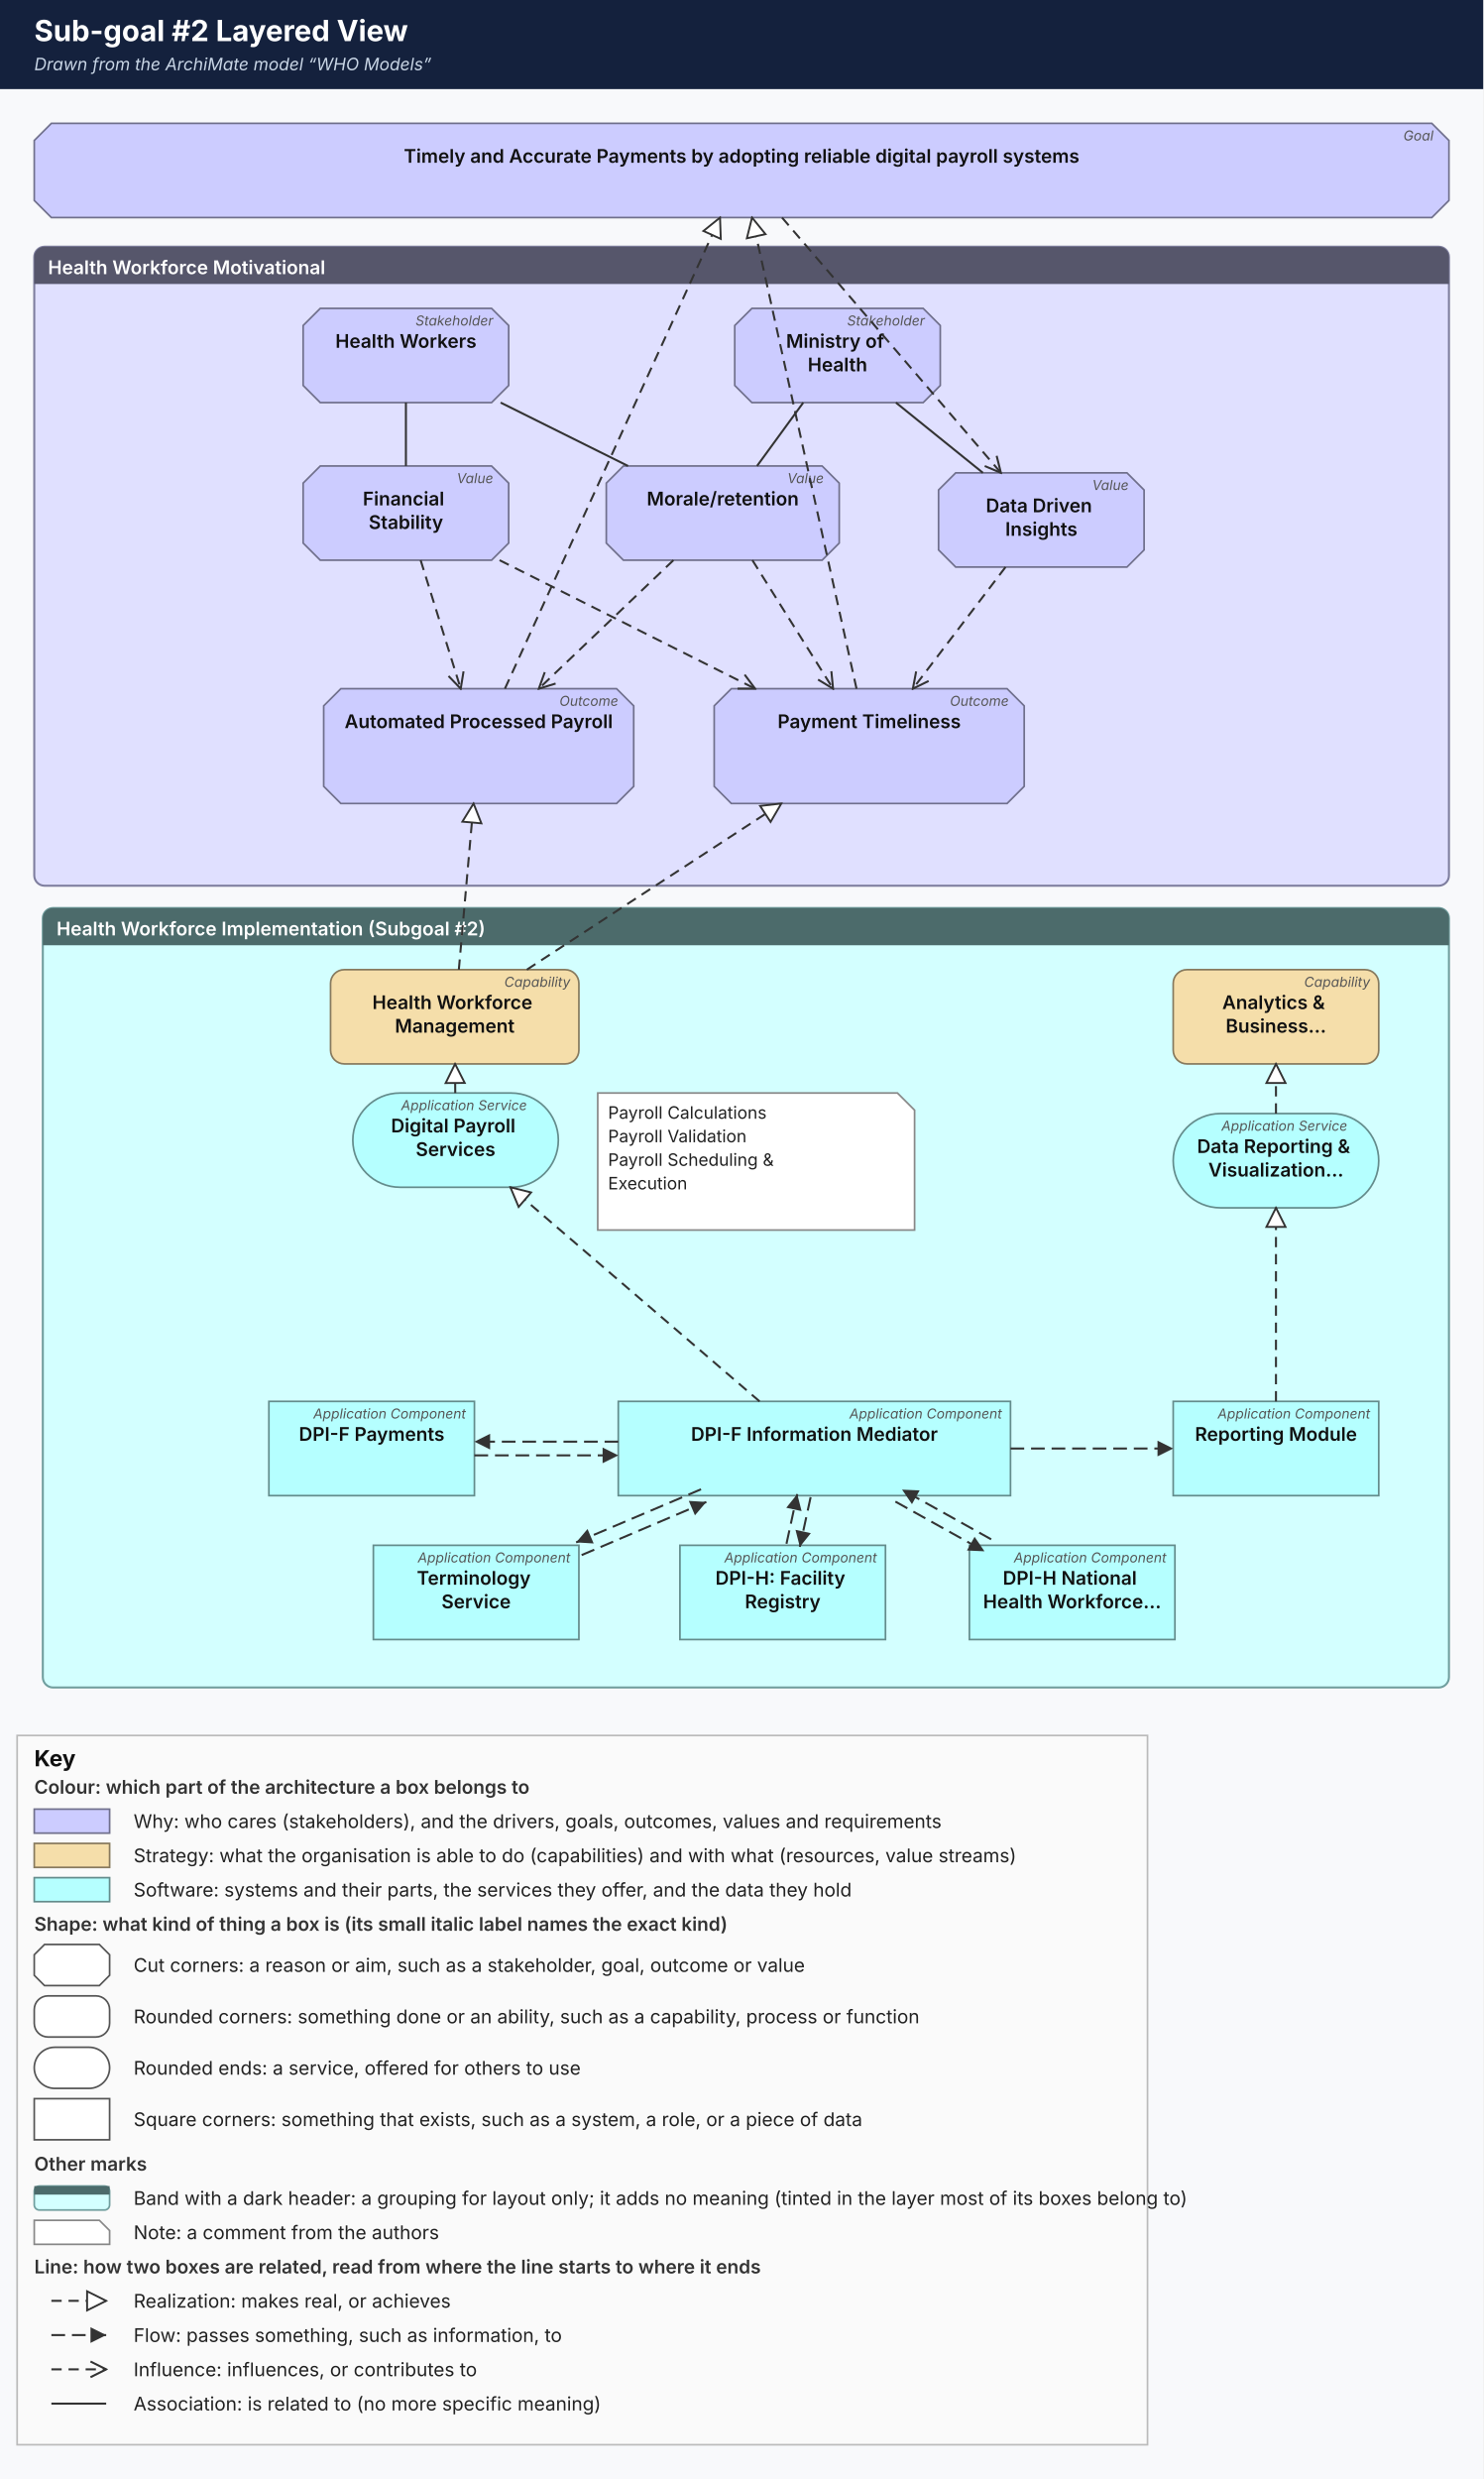
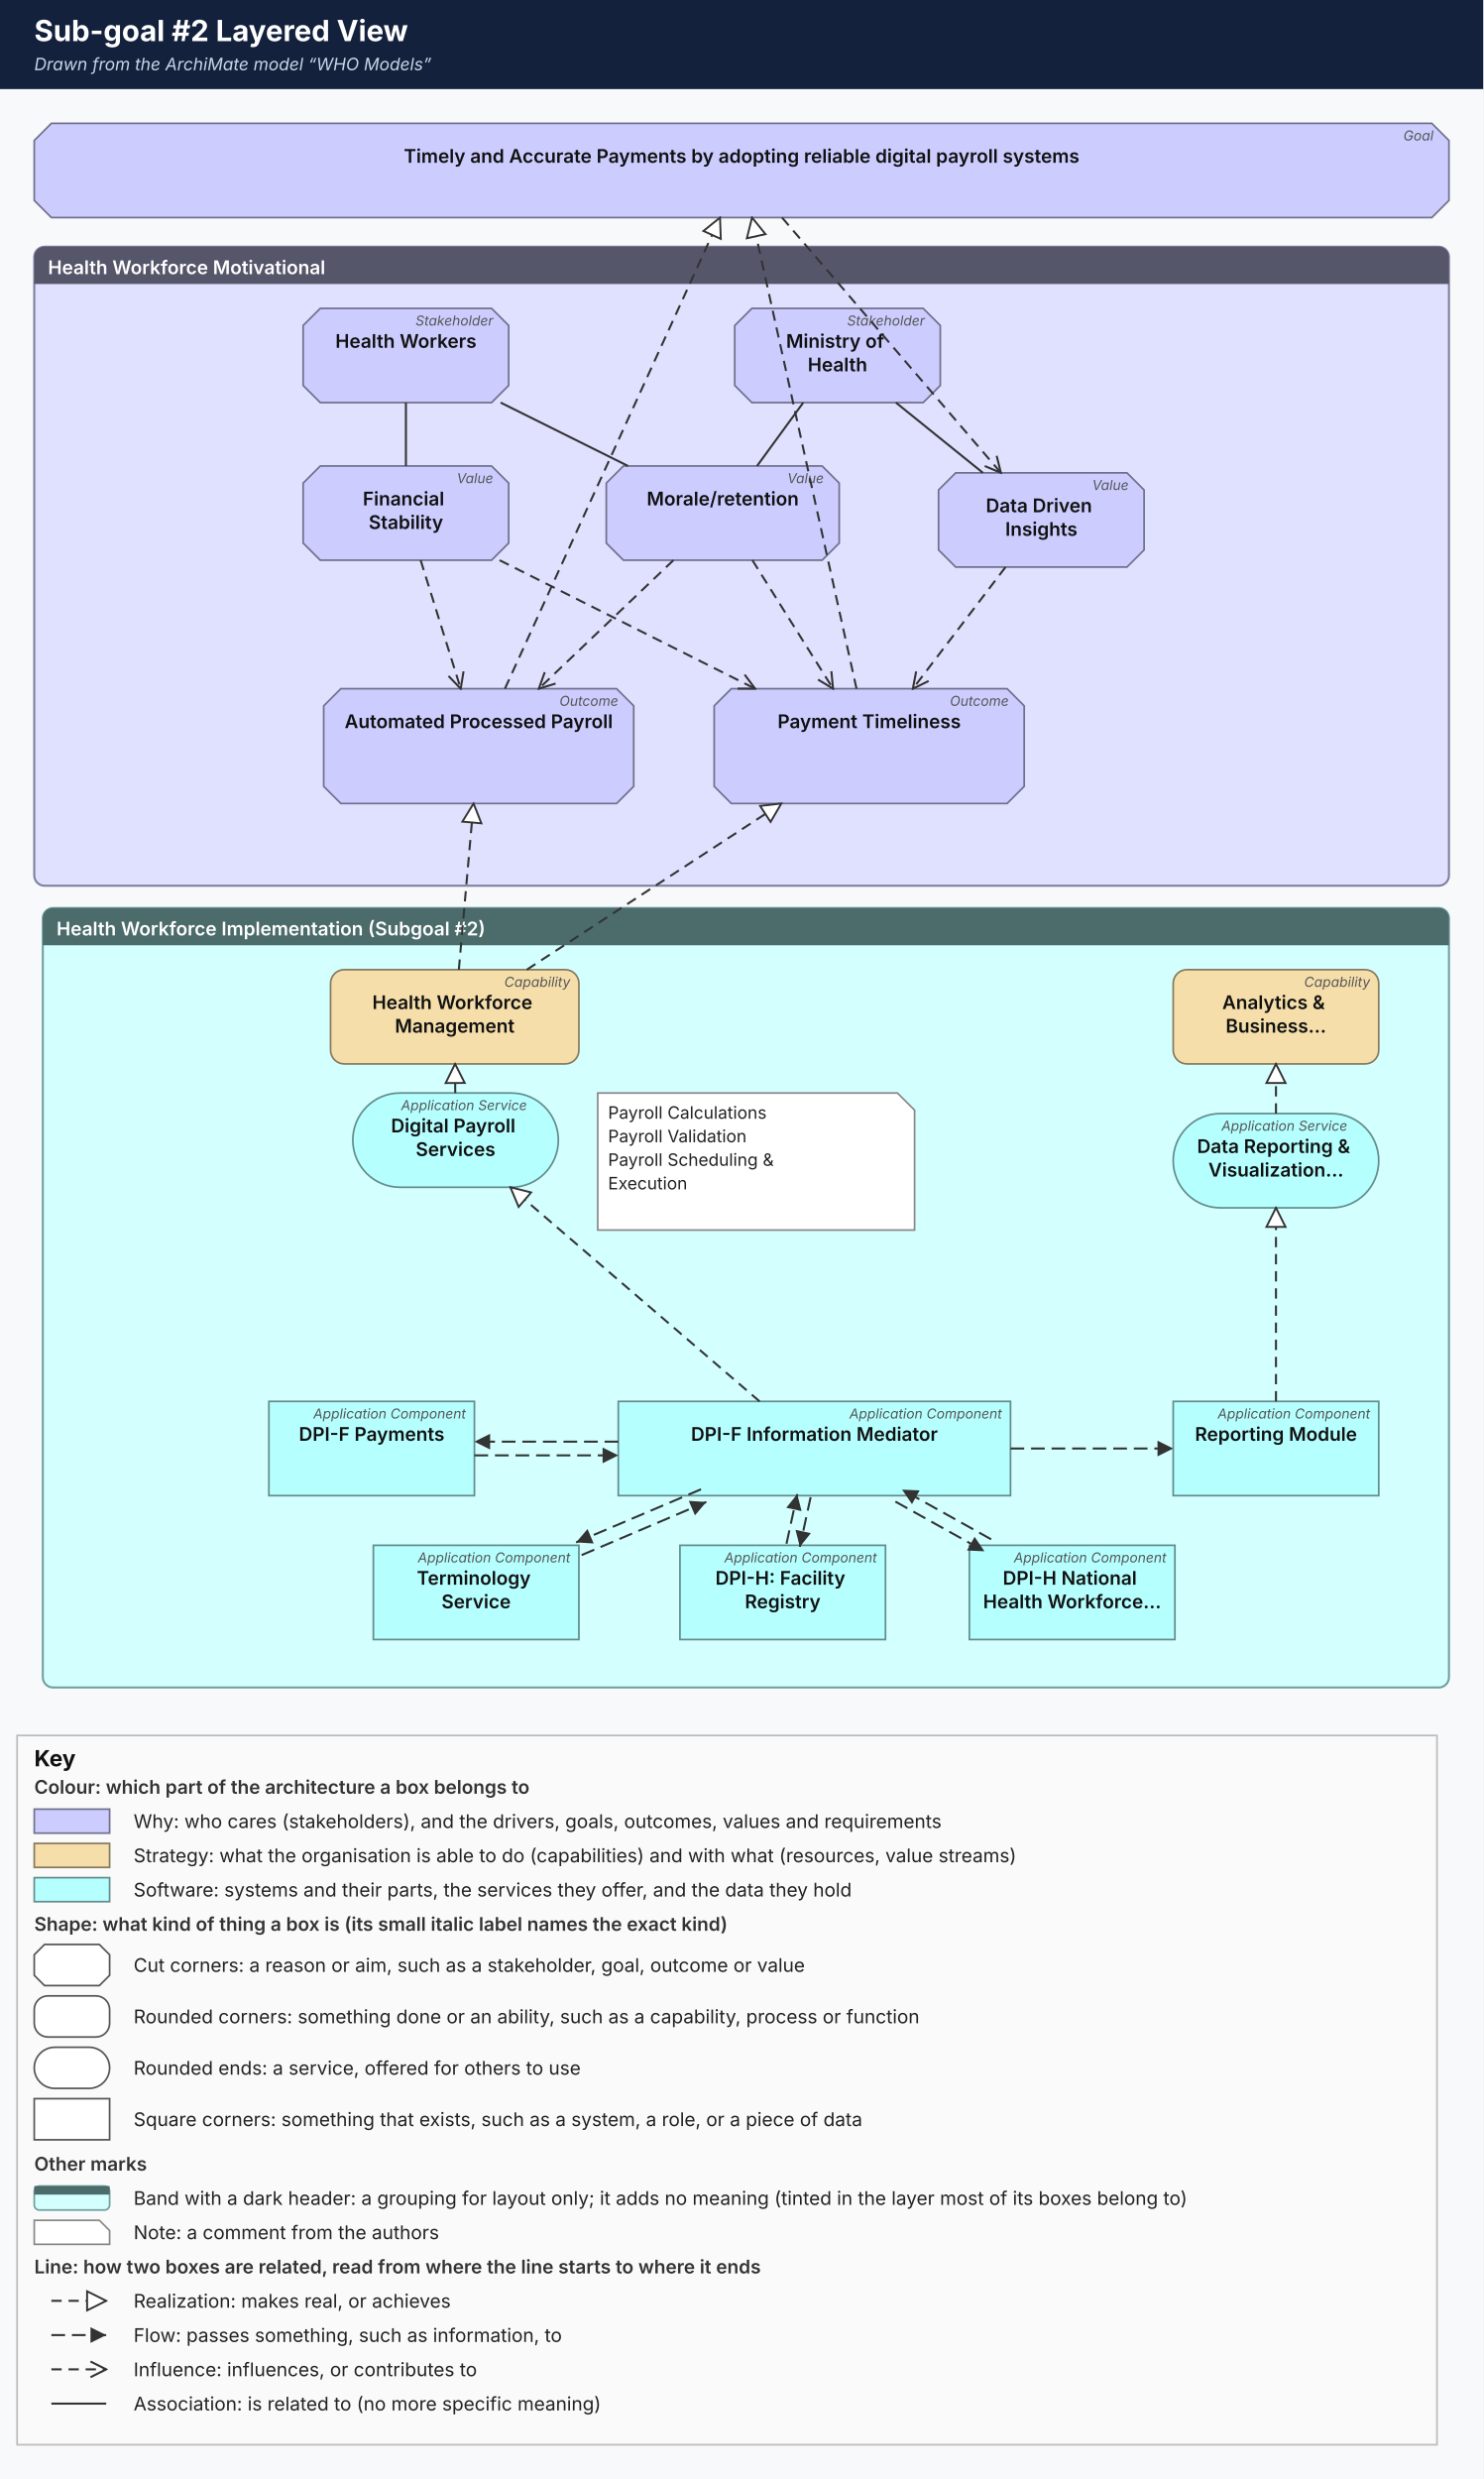
<svg xmlns="http://www.w3.org/2000/svg" viewBox="115 -48 866 1447" width="866" height="1447" role="img" aria-labelledby="av-title">
  <style>
.av-name{font:600 11px Inter, "Segoe UI", system-ui, -apple-system, Helvetica, Arial, sans-serif;fill:#111}
.av-type{font:italic 8px Inter, "Segoe UI", system-ui, -apple-system, Helvetica, Arial, sans-serif;fill:#555}
.av-group{font:600 11px Inter, "Segoe UI", system-ui, -apple-system, Helvetica, Arial, sans-serif;fill:#333}
.av-note{font:10px Inter, "Segoe UI", system-ui, -apple-system, Helvetica, Arial, sans-serif;fill:#222}
.av-key{font:11px Inter, "Segoe UI", system-ui, -apple-system, Helvetica, Arial, sans-serif;fill:#222}
.av-keyh{font:600 11px Inter, "Segoe UI", system-ui, -apple-system, Helvetica, Arial, sans-serif;fill:#333}
.av-keyt{font:700 13px Inter, "Segoe UI", system-ui, -apple-system, Helvetica, Arial, sans-serif;fill:#111}
.av-rel{font:9px Inter, "Segoe UI", system-ui, -apple-system, Helvetica, Arial, sans-serif;fill:#333;paint-order:stroke;stroke:#fff;stroke-width:3px}
a:hover rect,a:hover polygon,a:focus rect,a:focus polygon{stroke:#06c;stroke-width:2.5}
</style>
  <defs>
    <marker id="arrow-open" viewBox="0 0 12 12" refX="11" refY="6" markerWidth="11" markerHeight="11" orient="auto-start-reverse" markerUnits="userSpaceOnUse">
      <path d="M1 1 L11 6 L1 11" fill="none" stroke="#333" stroke-width="1.3" />
    </marker>
    <marker id="arrow-filled" viewBox="0 0 12 12" refX="11" refY="6" markerWidth="11" markerHeight="11" orient="auto-start-reverse" markerUnits="userSpaceOnUse">
      <path d="M1 1 L11 6 L1 11 Z" fill="#333" />
    </marker>
    <marker id="arrow-small" viewBox="0 0 10 10" refX="9" refY="5" markerWidth="8" markerHeight="8" orient="auto-start-reverse" markerUnits="userSpaceOnUse">
      <path d="M1 1 L9 5 L1 9" fill="none" stroke="#333" stroke-width="1.2" />
    </marker>
    <marker id="triangle-hollow" viewBox="0 0 14 14" refX="13" refY="7" markerWidth="13" markerHeight="13" orient="auto-start-reverse" markerUnits="userSpaceOnUse">
      <path d="M1 1 L13 7 L1 13 Z" fill="#fff" stroke="#333" stroke-width="1.2" />
    </marker>
    <marker id="diamond-filled" viewBox="0 0 16 10" refX="1" refY="5" markerWidth="16" markerHeight="10" orient="auto-start-reverse" markerUnits="userSpaceOnUse">
      <path d="M1 5 L8 1 L15 5 L8 9 Z" fill="#333" />
    </marker>
    <marker id="diamond-hollow" viewBox="0 0 16 10" refX="1" refY="5" markerWidth="16" markerHeight="10" orient="auto-start-reverse" markerUnits="userSpaceOnUse">
      <path d="M1 5 L8 1 L15 5 L8 9 Z" fill="#fff" stroke="#333" stroke-width="1.2" />
    </marker>
    <marker id="dot" viewBox="0 0 8 8" refX="4" refY="4" markerWidth="7" markerHeight="7" orient="auto" markerUnits="userSpaceOnUse">
      <circle cx="4" cy="4" r="3.2" fill="#333" />
    </marker>
    <pattern id="missing" width="8" height="8" patternUnits="userSpaceOnUse" patternTransform="rotate(45)">
      <rect width="8" height="8" fill="#fff" />
      <line x1="0" y1="0" x2="0" y2="8" stroke="#d33" stroke-width="2" />
    </pattern>
  </defs>
  <rect x="115" y="-48" width="866" height="1447" fill="#f8f9fb" />
  <rect x="115" y="-48" width="866" height="52" fill="#14213d" />
  <text x="135" y="-24" style="font:700 17px Inter, &quot;Segoe UI&quot;, system-ui, -apple-system, Helvetica, Arial, sans-serif;fill:#fff">Sub-goal #2 Layered View</text>
  <text x="135" y="-7" style="font:italic 10px Inter, &quot;Segoe UI&quot;, system-ui, -apple-system, Helvetica, Arial, sans-serif;fill:#c9d6e6">Drawn from the ArchiMate model “WHO Models”</text>
  <g class="av-g">
    <rect x="135" y="96" width="826" height="373" rx="6" fill="#e0e0ff" stroke="#7e7e9e" stroke-width="1.2" />
    <path d="M135 102 a6 6 0 0 1 6 -6 h814 a6 6 0 0 1 6 6 v15.75 h-826 z" fill="#56566b" />
    <text class="av-group" x="143" y="112" style="fill:#fff">Health Workforce Motivational</text>
  </g>
  <a href="../../../en/dpi-h-ra/archimate/0.2.0-draft.3/elements/health-workers-72c2/" target="_top">
    <polygon points="302,132 402,132 412,142 412,177 402,187 302,187 292,177 292,142" fill="#ccccff" stroke="#70708c" stroke-width="1" />
    <text class="av-type" x="403" y="142" text-anchor="end">Stakeholder</text>
    <text class="av-name" x="352" y="155" text-anchor="middle">
      <tspan x="352" dy="0">Health Workers</tspan>
    </text>
  </a>
  <a href="../../../en/dpi-h-ra/archimate/0.2.0-draft.3/elements/ministry-of-health-8779/" target="_top">
    <polygon points="554,132 654,132 664,142 664,177 654,187 554,187 544,177 544,142" fill="#ccccff" stroke="#70708c" stroke-width="1" />
    <text class="av-type" x="655" y="142" text-anchor="end">Stakeholder</text>
    <text class="av-name" x="604" y="155" text-anchor="middle">
      <tspan x="604" dy="0">Ministry of</tspan>
      <tspan x="604" dy="13.75">Health</tspan>
    </text>
  </a>
  <a href="../../../en/dpi-h-ra/archimate/0.2.0-draft.3/elements/data-driven-insights/" target="_top">
    <polygon points="673,228 773,228 783,238 783,273 773,283 673,283 663,273 663,238" fill="#ccccff" stroke="#70708c" stroke-width="1" />
    <text class="av-type" x="774" y="238" text-anchor="end">Value</text>
    <text class="av-name" x="723" y="251" text-anchor="middle">
      <tspan x="723" dy="0">Data Driven</tspan>
      <tspan x="723" dy="13.75">Insights</tspan>
    </text>
  </a>
  <a href="../../../en/dpi-h-ra/archimate/0.2.0-draft.3/elements/financial-stability/" target="_top">
    <polygon points="302,224 402,224 412,234 412,269 402,279 302,279 292,269 292,234" fill="#ccccff" stroke="#70708c" stroke-width="1" />
    <text class="av-type" x="403" y="234" text-anchor="end">Value</text>
    <text class="av-name" x="352" y="247" text-anchor="middle">
      <tspan x="352" dy="0">Financial</tspan>
      <tspan x="352" dy="13.75">Stability</tspan>
    </text>
  </a>
  <a href="../../../en/dpi-h-ra/archimate/0.2.0-draft.3/elements/morale-retention/" target="_top">
    <polygon points="479,224 595,224 605,234 605,269 595,279 479,279 469,269 469,234" fill="#ccccff" stroke="#70708c" stroke-width="1" />
    <text class="av-type" x="596" y="234" text-anchor="end">Value</text>
    <text class="av-name" x="537" y="247" text-anchor="middle">
      <tspan x="537" dy="0">Morale/retention</tspan>
    </text>
  </a>
  <a href="../../../en/dpi-h-ra/archimate/0.2.0-draft.3/elements/automated-processed-payroll/" target="_top">
    <polygon points="314,354 475,354 485,364 485,411 475,421 314,421 304,411 304,364" fill="#ccccff" stroke="#70708c" stroke-width="1" />
    <text class="av-type" x="476" y="364" text-anchor="end">Outcome</text>
    <text class="av-name" x="394.5" y="377" text-anchor="middle">
      <tspan x="394.5" dy="0">Automated Processed Payroll</tspan>
    </text>
  </a>
  <a href="../../../en/dpi-h-ra/archimate/0.2.0-draft.3/elements/payment-timeliness/" target="_top">
    <polygon points="542,354 703,354 713,364 713,411 703,421 542,421 532,411 532,364" fill="#ccccff" stroke="#70708c" stroke-width="1" />
    <text class="av-type" x="704" y="364" text-anchor="end">Outcome</text>
    <text class="av-name" x="622.5" y="377" text-anchor="middle">
      <tspan x="622.5" dy="0">Payment Timeliness</tspan>
    </text>
  </a>
  <g class="av-g">
    <rect x="140" y="482" width="821" height="455" rx="6" fill="#d3ffff" stroke="#709e9e" stroke-width="1.2" />
    <path d="M140 488 a6 6 0 0 1 6 -6 h809 a6 6 0 0 1 6 6 v15.75 h-821 z" fill="#4c6b6b" />
    <text class="av-group" x="148" y="498" style="fill:#fff">Health Workforce Implementation (Subgoal #2)</text>
  </g>
  <a href="../../../en/dpi-h-ra/archimate/0.2.0-draft.3/elements/health-workforce-management/" target="_top">
    <rect x="308" y="518" width="145" height="55" rx="8" fill="#f5deaa" stroke="#877a5e" stroke-width="1" />
    <text class="av-type" x="448" y="528" text-anchor="end">Capability</text>
    <text class="av-name" x="380.5" y="541" text-anchor="middle">
      <tspan x="380.5" dy="0">Health Workforce</tspan>
      <tspan x="380.5" dy="13.75">Management</tspan>
    </text>
  </a>
  <a href="../../../en/dpi-h-ra/archimate/0.2.0-draft.3/elements/digital-payroll-services/" target="_top">
    <rect x="321" y="590" width="120" height="55" rx="27.5" fill="#b5ffff" stroke="#648c8c" stroke-width="1" />
    <text class="av-type" x="422.667" y="600" text-anchor="end">Application Service</text>
    <text class="av-name" x="381" y="613" text-anchor="middle">
      <tspan x="381" dy="0">Digital Payroll</tspan>
      <tspan x="381" dy="13.75">Services</tspan>
    </text>
  </a>
  <a href="../../../en/dpi-h-ra/archimate/0.2.0-draft.3/elements/terminology-service/" target="_top">
    <rect x="333" y="854" width="120" height="55" fill="#b5ffff" stroke="#648c8c" stroke-width="1" />
    <text class="av-type" x="448" y="864" text-anchor="end">Application Component</text>
    <text class="av-name" x="393" y="877" text-anchor="middle">
      <tspan x="393" dy="0">Terminology</tspan>
      <tspan x="393" dy="13.75">Service</tspan>
    </text>
  </a>
  <a href="../../../en/dpi-h-ra/archimate/0.2.0-draft.3/elements/dpi-h-national-health-workforce-directory-registry/" target="_top">
    <rect x="681" y="854" width="120" height="55" fill="#b5ffff" stroke="#648c8c" stroke-width="1" />
    <text class="av-type" x="796" y="864" text-anchor="end">Application Component</text>
    <text class="av-name" x="741" y="877" text-anchor="middle">
      <tspan x="741" dy="0">DPI-H National</tspan>
      <tspan x="741" dy="13.75">Health Workforce…</tspan>
    </text>
  </a>
  <a href="../../../en/dpi-h-ra/archimate/0.2.0-draft.3/elements/dpi-h-facility-registry/" target="_top">
    <rect x="512" y="854" width="120" height="55" fill="#b5ffff" stroke="#648c8c" stroke-width="1" />
    <text class="av-type" x="627" y="864" text-anchor="end">Application Component</text>
    <text class="av-name" x="572" y="877" text-anchor="middle">
      <tspan x="572" dy="0">DPI-H: Facility</tspan>
      <tspan x="572" dy="13.75">Registry</tspan>
    </text>
  </a>
  <a href="../../../en/dpi-h-ra/archimate/0.2.0-draft.3/elements/dpi-f-information-mediator/" target="_top">
    <rect x="476" y="770" width="229" height="55" fill="#b5ffff" stroke="#648c8c" stroke-width="1" />
    <text class="av-type" x="700" y="780" text-anchor="end">Application Component</text>
    <text class="av-name" x="590.5" y="793" text-anchor="middle">
      <tspan x="590.5" dy="0">DPI-F Information Mediator</tspan>
    </text>
  </a>
  <a href="../../../en/dpi-h-ra/archimate/0.2.0-draft.3/elements/dpi-f-payments/" target="_top">
    <rect x="272" y="770" width="120" height="55" fill="#b5ffff" stroke="#648c8c" stroke-width="1" />
    <text class="av-type" x="387" y="780" text-anchor="end">Application Component</text>
    <text class="av-name" x="332" y="793" text-anchor="middle">
      <tspan x="332" dy="0">DPI-F Payments</tspan>
    </text>
  </a>
  <a href="../../../en/dpi-h-ra/archimate/0.2.0-draft.3/elements/analytics-business-intelligence/" target="_top">
    <rect x="800" y="518" width="120" height="55" rx="8" fill="#f5deaa" stroke="#877a5e" stroke-width="1" />
    <text class="av-type" x="915" y="528" text-anchor="end">Capability</text>
    <text class="av-name" x="860" y="541" text-anchor="middle">
      <tspan x="860" dy="0">Analytics &amp;</tspan>
      <tspan x="860" dy="13.75">Business…</tspan>
    </text>
  </a>
  <a href="../../../en/dpi-h-ra/archimate/0.2.0-draft.3/elements/data-reporting-visualization-service/" target="_top">
    <rect x="800" y="602" width="120" height="55" rx="27.5" fill="#b5ffff" stroke="#648c8c" stroke-width="1" />
    <text class="av-type" x="901.667" y="612" text-anchor="end">Application Service</text>
    <text class="av-name" x="860" y="625" text-anchor="middle">
      <tspan x="860" dy="0">Data Reporting &amp;</tspan>
      <tspan x="860" dy="13.75">Visualization…</tspan>
    </text>
  </a>
  <a href="../../../en/dpi-h-ra/archimate/0.2.0-draft.3/elements/reporting-module/" target="_top">
    <rect x="800" y="770" width="120" height="55" fill="#b5ffff" stroke="#648c8c" stroke-width="1" />
    <text class="av-type" x="915" y="780" text-anchor="end">Application Component</text>
    <text class="av-name" x="860" y="793" text-anchor="middle">
      <tspan x="860" dy="0">Reporting Module</tspan>
    </text>
  </a>
  <g class="av-n">
    <polygon points="464,590 639,590 649,600 649,670 464,670" fill="#ffffff" stroke="#888" />
    <text class="av-note" x="470" y="605">
      <tspan x="470" dy="0">Payroll Calculations</tspan>
      <tspan x="470" dy="13.75">Payroll Validation</tspan>
      <tspan x="470" dy="13.75">Payroll Scheduling &amp;</tspan>
      <tspan x="470" dy="13.75">Execution</tspan>
    </text>
  </g>
  <a href="../../../en/dpi-h-ra/archimate/0.2.0-draft.3/elements/timely-and-accurate-payments-by-adopting-reliable-digital-2507/" target="_top">
    <polygon points="145,24 951,24 961,34 961,69 951,79 145,79 135,69 135,34" fill="#ccccff" stroke="#70708c" stroke-width="1" />
    <text class="av-type" x="952" y="34" text-anchor="end">Goal</text>
    <text class="av-name" x="548" y="47" text-anchor="middle">
      <tspan x="548" dy="0">Timely and Accurate Payments by adopting reliable digital payroll systems</tspan>
    </text>
  </a>
  <a href="../../../en/dpi-h-ra/archimate/0.2.0-draft.3/relationships/id-3a659986bf4d4dc5b3e8977360f3071e/" target="_top">
    <path d="M352 187 L352 224" fill="none" stroke="#333" stroke-width="1.2" />
    <path d="M352 187 L352 224" fill="none" stroke="transparent" stroke-width="8" />
  </a>
  <a href="../../../en/dpi-h-ra/archimate/0.2.0-draft.3/relationships/id-937d977c23ec4b99b2849fa98f496c2f/" target="_top">
    <path d="M407.3 187 L481.7 224" fill="none" stroke="#333" stroke-width="1.2" />
    <path d="M407.3 187 L481.7 224" fill="none" stroke="transparent" stroke-width="8" />
  </a>
  <a href="../../../en/dpi-h-ra/archimate/0.2.0-draft.3/relationships/id-c3f08884ae8a4adda1a8360ffafca170/" target="_top">
    <path d="M638.1 187 L688.9 228" fill="none" stroke="#333" stroke-width="1.2" />
    <path d="M638.1 187 L688.9 228" fill="none" stroke="transparent" stroke-width="8" />
  </a>
  <a href="../../../en/dpi-h-ra/archimate/0.2.0-draft.3/relationships/id-8349de8c28624f3d8236a042d8382ea5/" target="_top">
    <path d="M584 187 L557 224" fill="none" stroke="#333" stroke-width="1.2" />
    <path d="M584 187 L557 224" fill="none" stroke="transparent" stroke-width="8" />
  </a>
  <a href="../../../en/dpi-h-ra/archimate/0.2.0-draft.3/relationships/id-d325917607db4290a0d35d4bc1972ce6/" target="_top">
    <path d="M702.1 283 L648 354" fill="none" stroke="#333" stroke-width="1.2" stroke-dasharray="6 4" marker-end="url(#arrow-open)" />
    <path d="M702.1 283 L648 354" fill="none" stroke="transparent" stroke-width="8" />
  </a>
  <a href="../../../en/dpi-h-ra/archimate/0.2.0-draft.3/relationships/id-d9ac23512305470b8205ba242dd416a3/" target="_top">
    <path d="M360.6 279 L384 354" fill="none" stroke="#333" stroke-width="1.2" stroke-dasharray="6 4" marker-end="url(#arrow-open)" />
    <path d="M360.6 279 L384 354" fill="none" stroke="transparent" stroke-width="8" />
  </a>
  <a href="../../../en/dpi-h-ra/archimate/0.2.0-draft.3/relationships/id-2fde4c78f6064b6ba45df3b5b41c1723/" target="_top">
    <path d="M406.7 279 L555.9 354" fill="none" stroke="#333" stroke-width="1.2" stroke-dasharray="6 4" marker-end="url(#arrow-open)" />
    <path d="M406.7 279 L555.9 354" fill="none" stroke="transparent" stroke-width="8" />
  </a>
  <a href="../../../en/dpi-h-ra/archimate/0.2.0-draft.3/relationships/id-18a050ddc16f4799bc9f1d2d2874b534/" target="_top">
    <path d="M554.3 279 L601.4 354" fill="none" stroke="#333" stroke-width="1.2" stroke-dasharray="6 4" marker-end="url(#arrow-open)" />
    <path d="M554.3 279 L601.4 354" fill="none" stroke="transparent" stroke-width="8" />
  </a>
  <a href="../../../en/dpi-h-ra/archimate/0.2.0-draft.3/relationships/id-e2abd05aed0e4f0c82bc3d0aa40df309/" target="_top">
    <path d="M508.2 279 L429.6 354" fill="none" stroke="#333" stroke-width="1.2" stroke-dasharray="6 4" marker-end="url(#arrow-open)" />
    <path d="M508.2 279 L429.6 354" fill="none" stroke="transparent" stroke-width="8" />
  </a>
  <a href="../../../en/dpi-h-ra/archimate/0.2.0-draft.3/relationships/id-09bcc9b590da42389b04c8034836fff0/" target="_top">
    <path d="M409.8 354 L535.4 79" fill="none" stroke="#333" stroke-width="1.2" stroke-dasharray="6 4" marker-end="url(#triangle-hollow)" />
    <path d="M409.8 354 L535.4 79" fill="none" stroke="transparent" stroke-width="8" />
  </a>
  <a href="../../../en/dpi-h-ra/archimate/0.2.0-draft.3/relationships/id-efcd58264c854b5d846c86426cf8e6de/" target="_top">
    <path d="M615.1 354 L554.1 79" fill="none" stroke="#333" stroke-width="1.2" stroke-dasharray="6 4" marker-end="url(#triangle-hollow)" />
    <path d="M615.1 354 L554.1 79" fill="none" stroke="transparent" stroke-width="8" />
  </a>
  <a href="../../../en/dpi-h-ra/archimate/0.2.0-draft.3/relationships/id-73fd73051fba4dd5a372325bfded0d44/" target="_top">
    <path d="M382.9 518 L391.5 421" fill="none" stroke="#333" stroke-width="1.2" stroke-dasharray="6 4" marker-end="url(#triangle-hollow)" />
    <path d="M382.9 518 L391.5 421" fill="none" stroke="transparent" stroke-width="8" />
  </a>
  <a href="../../../en/dpi-h-ra/archimate/0.2.0-draft.3/relationships/id-8ba6fbe5326c461d9161fd1836c3ece4/" target="_top">
    <path d="M422.6 518 L571.2 421" fill="none" stroke="#333" stroke-width="1.2" stroke-dasharray="6 4" marker-end="url(#triangle-hollow)" />
    <path d="M422.6 518 L571.2 421" fill="none" stroke="transparent" stroke-width="8" />
  </a>
  <a href="../../../en/dpi-h-ra/archimate/0.2.0-draft.3/relationships/id-e2aa388dd3604a32868e31d2bdb72a08/" target="_top">
    <path d="M380.8 590 L380.7 573" fill="none" stroke="#333" stroke-width="1.2" stroke-dasharray="6 4" marker-end="url(#triangle-hollow)" />
    <path d="M380.8 590 L380.7 573" fill="none" stroke="transparent" stroke-width="8" />
  </a>
  <a href="../../../en/dpi-h-ra/archimate/0.2.0-draft.3/relationships/id-3138db23398c4190b70f27e6117b95dc/" target="_top">
    <path d="M454.6 859.7 L527.4 828.7" fill="none" stroke="#333" stroke-width="1.2" stroke-dasharray="8 4" marker-end="url(#arrow-filled)" />
    <path d="M454.6 859.7 L527.4 828.7" fill="none" stroke="transparent" stroke-width="8" />
  </a>
  <a href="../../../en/dpi-h-ra/archimate/0.2.0-draft.3/relationships/id-fb7f0277b41346d5879bb83277f26733/" target="_top">
    <path d="M693.7 850.5 L641.7 821.5" fill="none" stroke="#333" stroke-width="1.2" stroke-dasharray="8 4" marker-end="url(#arrow-filled)" />
    <path d="M693.7 850.5 L641.7 821.5" fill="none" stroke="transparent" stroke-width="8" />
  </a>
  <a href="../../../en/dpi-h-ra/archimate/0.2.0-draft.3/relationships/id-e601aa19b7d5495384703b338a8b48e5/" target="_top">
    <path d="M574.2 853.1 L580.5 824.1" fill="none" stroke="#333" stroke-width="1.2" stroke-dasharray="8 4" marker-end="url(#arrow-filled)" />
    <path d="M574.2 853.1 L580.5 824.1" fill="none" stroke="transparent" stroke-width="8" />
  </a>
  <a href="../../../en/dpi-h-ra/archimate/0.2.0-draft.3/relationships/id-ace822c5be96420a980993dcb3184ce4/" target="_top">
    <path d="M637.8 828.5 L689.8 857.5" fill="none" stroke="#333" stroke-width="1.2" stroke-dasharray="8 4" marker-end="url(#arrow-filled)" />
    <path d="M637.8 828.5 L689.8 857.5" fill="none" stroke="transparent" stroke-width="8" />
  </a>
  <a href="../../../en/dpi-h-ra/archimate/0.2.0-draft.3/relationships/id-9540ab8bdf4945278fdd25eb3e37b7f3/" target="_top">
    <path d="M588.3 825.9 L582 854.9" fill="none" stroke="#333" stroke-width="1.2" stroke-dasharray="8 4" marker-end="url(#arrow-filled)" />
    <path d="M588.3 825.9 L582 854.9" fill="none" stroke="transparent" stroke-width="8" />
  </a>
  <a href="../../../en/dpi-h-ra/archimate/0.2.0-draft.3/relationships/id-7a3903baac4141b0878bfd4bf0d1c2c7/" target="_top">
    <path d="M524.3 821.3 L451.4 852.3" fill="none" stroke="#333" stroke-width="1.2" stroke-dasharray="8 4" marker-end="url(#arrow-filled)" />
    <path d="M524.3 821.3 L451.4 852.3" fill="none" stroke="transparent" stroke-width="8" />
  </a>
  <a href="../../../en/dpi-h-ra/archimate/0.2.0-draft.3/relationships/id-fe302859edb84f9bb1e4751a3bcc120d/" target="_top">
    <path d="M476 793.5 L392 793.5" fill="none" stroke="#333" stroke-width="1.2" stroke-dasharray="8 4" marker-end="url(#arrow-filled)" />
    <path d="M476 793.5 L392 793.5" fill="none" stroke="transparent" stroke-width="8" />
  </a>
  <a href="../../../en/dpi-h-ra/archimate/0.2.0-draft.3/relationships/id-9aef44a6f9bb4910802896bc2fe65497/" target="_top">
    <path d="M705 797.5 L800 797.5" fill="none" stroke="#333" stroke-width="1.2" stroke-dasharray="8 4" marker-end="url(#arrow-filled)" />
    <path d="M705 797.5 L800 797.5" fill="none" stroke="transparent" stroke-width="8" />
  </a>
  <a href="../../../en/dpi-h-ra/archimate/0.2.0-draft.3/relationships/id-53fe94c0afe04bf883ebf6a0ab6b236e/" target="_top">
    <path d="M558.5 770 L413 645" fill="none" stroke="#333" stroke-width="1.2" stroke-dasharray="6 4" marker-end="url(#triangle-hollow)" />
    <path d="M558.5 770 L413 645" fill="none" stroke="transparent" stroke-width="8" />
  </a>
  <a href="../../../en/dpi-h-ra/archimate/0.2.0-draft.3/relationships/id-7123c172dd074e75baf17f1b78c1187f/" target="_top">
    <path d="M392 801.5 L476 801.5" fill="none" stroke="#333" stroke-width="1.2" stroke-dasharray="8 4" marker-end="url(#arrow-filled)" />
    <path d="M392 801.5 L476 801.5" fill="none" stroke="transparent" stroke-width="8" />
  </a>
  <a href="../../../en/dpi-h-ra/archimate/0.2.0-draft.3/relationships/id-88dcf5b955f74cc0894fca9b51d0cf55/" target="_top">
    <path d="M860 602 L860 573" fill="none" stroke="#333" stroke-width="1.2" stroke-dasharray="6 4" marker-end="url(#triangle-hollow)" />
    <path d="M860 602 L860 573" fill="none" stroke="transparent" stroke-width="8" />
  </a>
  <a href="../../../en/dpi-h-ra/archimate/0.2.0-draft.3/relationships/id-98a30f3c1b6847c0ac5062aeb14db7d6/" target="_top">
    <path d="M860 770 L860 657" fill="none" stroke="#333" stroke-width="1.2" stroke-dasharray="6 4" marker-end="url(#triangle-hollow)" />
    <path d="M860 770 L860 657" fill="none" stroke="transparent" stroke-width="8" />
  </a>
  <a href="../../../en/dpi-h-ra/archimate/0.2.0-draft.3/relationships/id-fda5a7e1b05a489d8b047f09e6c32e4f/" target="_top">
    <path d="M571.6 79 L699.4 228" fill="none" stroke="#333" stroke-width="1.2" stroke-dasharray="6 4" marker-end="url(#arrow-open)" />
    <path d="M571.6 79 L699.4 228" fill="none" stroke="transparent" stroke-width="8" />
  </a>
  <g class="av-legend">
-     <rect x="125" y="965" width="660" height="414" fill="#fafafa" stroke="#bbb" />
+     <rect x="125" y="965" width="829" height="414" fill="#fafafa" stroke="#bbb" />
    <text class="av-keyt" x="135" y="983">Key</text>
    <text class="av-keyh" x="135" y="999">Colour: which part of the architecture a box belongs to</text>
    <rect x="135" y="1008" width="44" height="14" fill="#ccccff" stroke="#70708c" />
    <text class="av-key" x="193" y="1019">Why: who cares (stakeholders), and the drivers, goals, outcomes, values and requirements</text>
    <rect x="135" y="1028" width="44" height="14" fill="#f5deaa" stroke="#877a5e" />
    <text class="av-key" x="193" y="1039">Strategy: what the organisation is able to do (capabilities) and with what (resources, value streams)</text>
    <rect x="135" y="1048" width="44" height="14" fill="#b5ffff" stroke="#648c8c" />
    <text class="av-key" x="193" y="1059">Software: systems and their parts, the services they offer, and the data they hold</text>
    <text class="av-keyh" x="135" y="1079">Shape: what kind of thing a box is (its small italic label names the exact kind)</text>
    <polygon points="141,1087 173,1087 179,1093 179,1105 173,1111 141,1111 135,1105 135,1093" fill="#fff" stroke="#555" />
    <text class="av-key" x="193" y="1103">Cut corners: a reason or aim, such as a stakeholder, goal, outcome or value</text>
    <rect x="135" y="1117" width="44" height="24" rx="8" fill="#fff" stroke="#555" />
    <text class="av-key" x="193" y="1133">Rounded corners: something done or an ability, such as a capability, process or function</text>
    <rect x="135" y="1147" width="44" height="24" rx="12" fill="#fff" stroke="#555" />
    <text class="av-key" x="193" y="1163">Rounded ends: a service, offered for others to use</text>
    <rect x="135" y="1177" width="44" height="24" fill="#fff" stroke="#555" />
    <text class="av-key" x="193" y="1193">Square corners: something that exists, such as a system, a role, or a piece of data</text>
    <text class="av-keyh" x="135" y="1219">Other marks</text>
    <rect x="135" y="1228" width="44" height="14" rx="3" fill="#d3ffff" stroke="#709e9e" />
    <rect x="135" y="1228" width="44" height="5" fill="#4c6b6b" />
    <text class="av-key" x="193" y="1239">Band with a dark header: a grouping for layout only; it adds no meaning (tinted in the layer most of its boxes belong to)</text>
    <polygon points="135,1248 173,1248 179,1254 179,1262 135,1262" fill="#fff" stroke="#888" />
    <text class="av-key" x="193" y="1259">Note: a comment from the authors</text>
    <text class="av-keyh" x="135" y="1279">Line: how two boxes are related, read from where the line starts to where it ends</text>
    <path d="M145 1295 L177 1295" fill="none" stroke="#333" stroke-width="1.2" stroke-dasharray="6 4" marker-end="url(#triangle-hollow)" />
    <text class="av-key" x="193" y="1299">Realization: makes real, or achieves</text>
    <path d="M145 1315 L177 1315" fill="none" stroke="#333" stroke-width="1.2" stroke-dasharray="8 4" marker-end="url(#arrow-filled)" />
    <text class="av-key" x="193" y="1319">Flow: passes something, such as information, to</text>
    <path d="M145 1335 L177 1335" fill="none" stroke="#333" stroke-width="1.2" stroke-dasharray="6 4" marker-end="url(#arrow-open)" />
    <text class="av-key" x="193" y="1339">Influence: influences, or contributes to</text>
    <path d="M145 1355 L177 1355" fill="none" stroke="#333" stroke-width="1.2" />
    <text class="av-key" x="193" y="1359">Association: is related to (no more specific meaning)</text>
  </g>
</svg>
